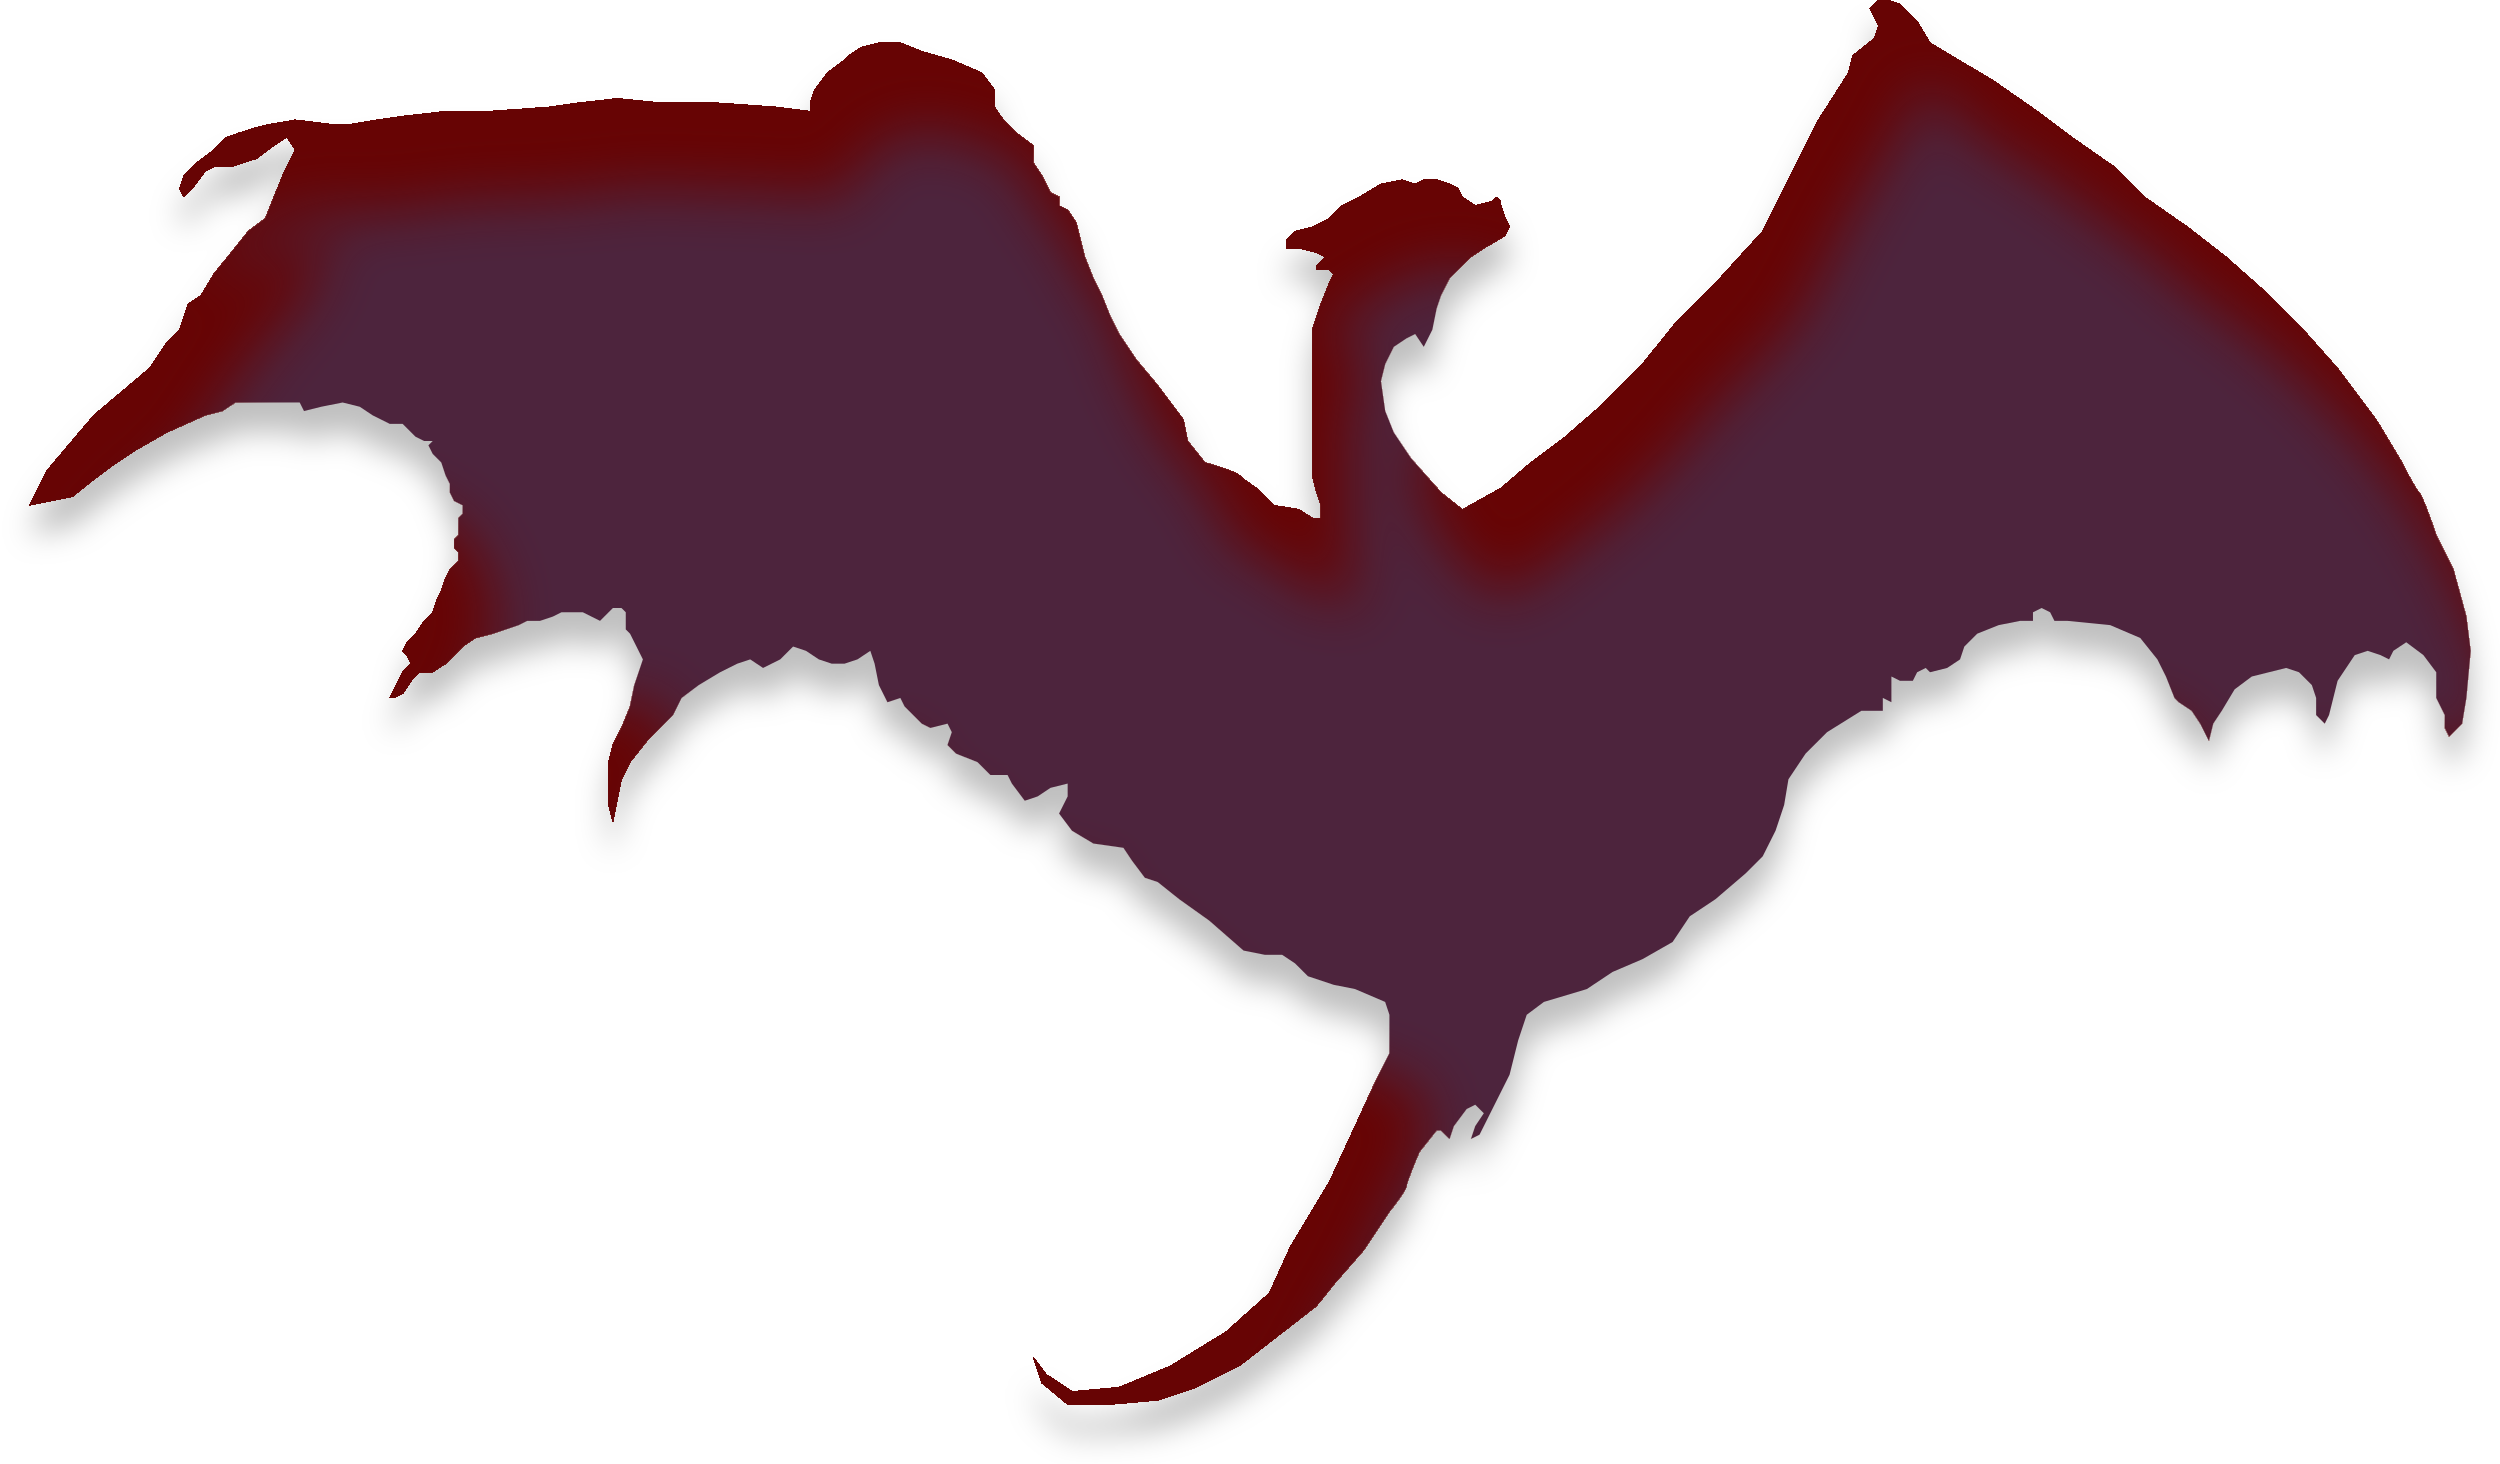
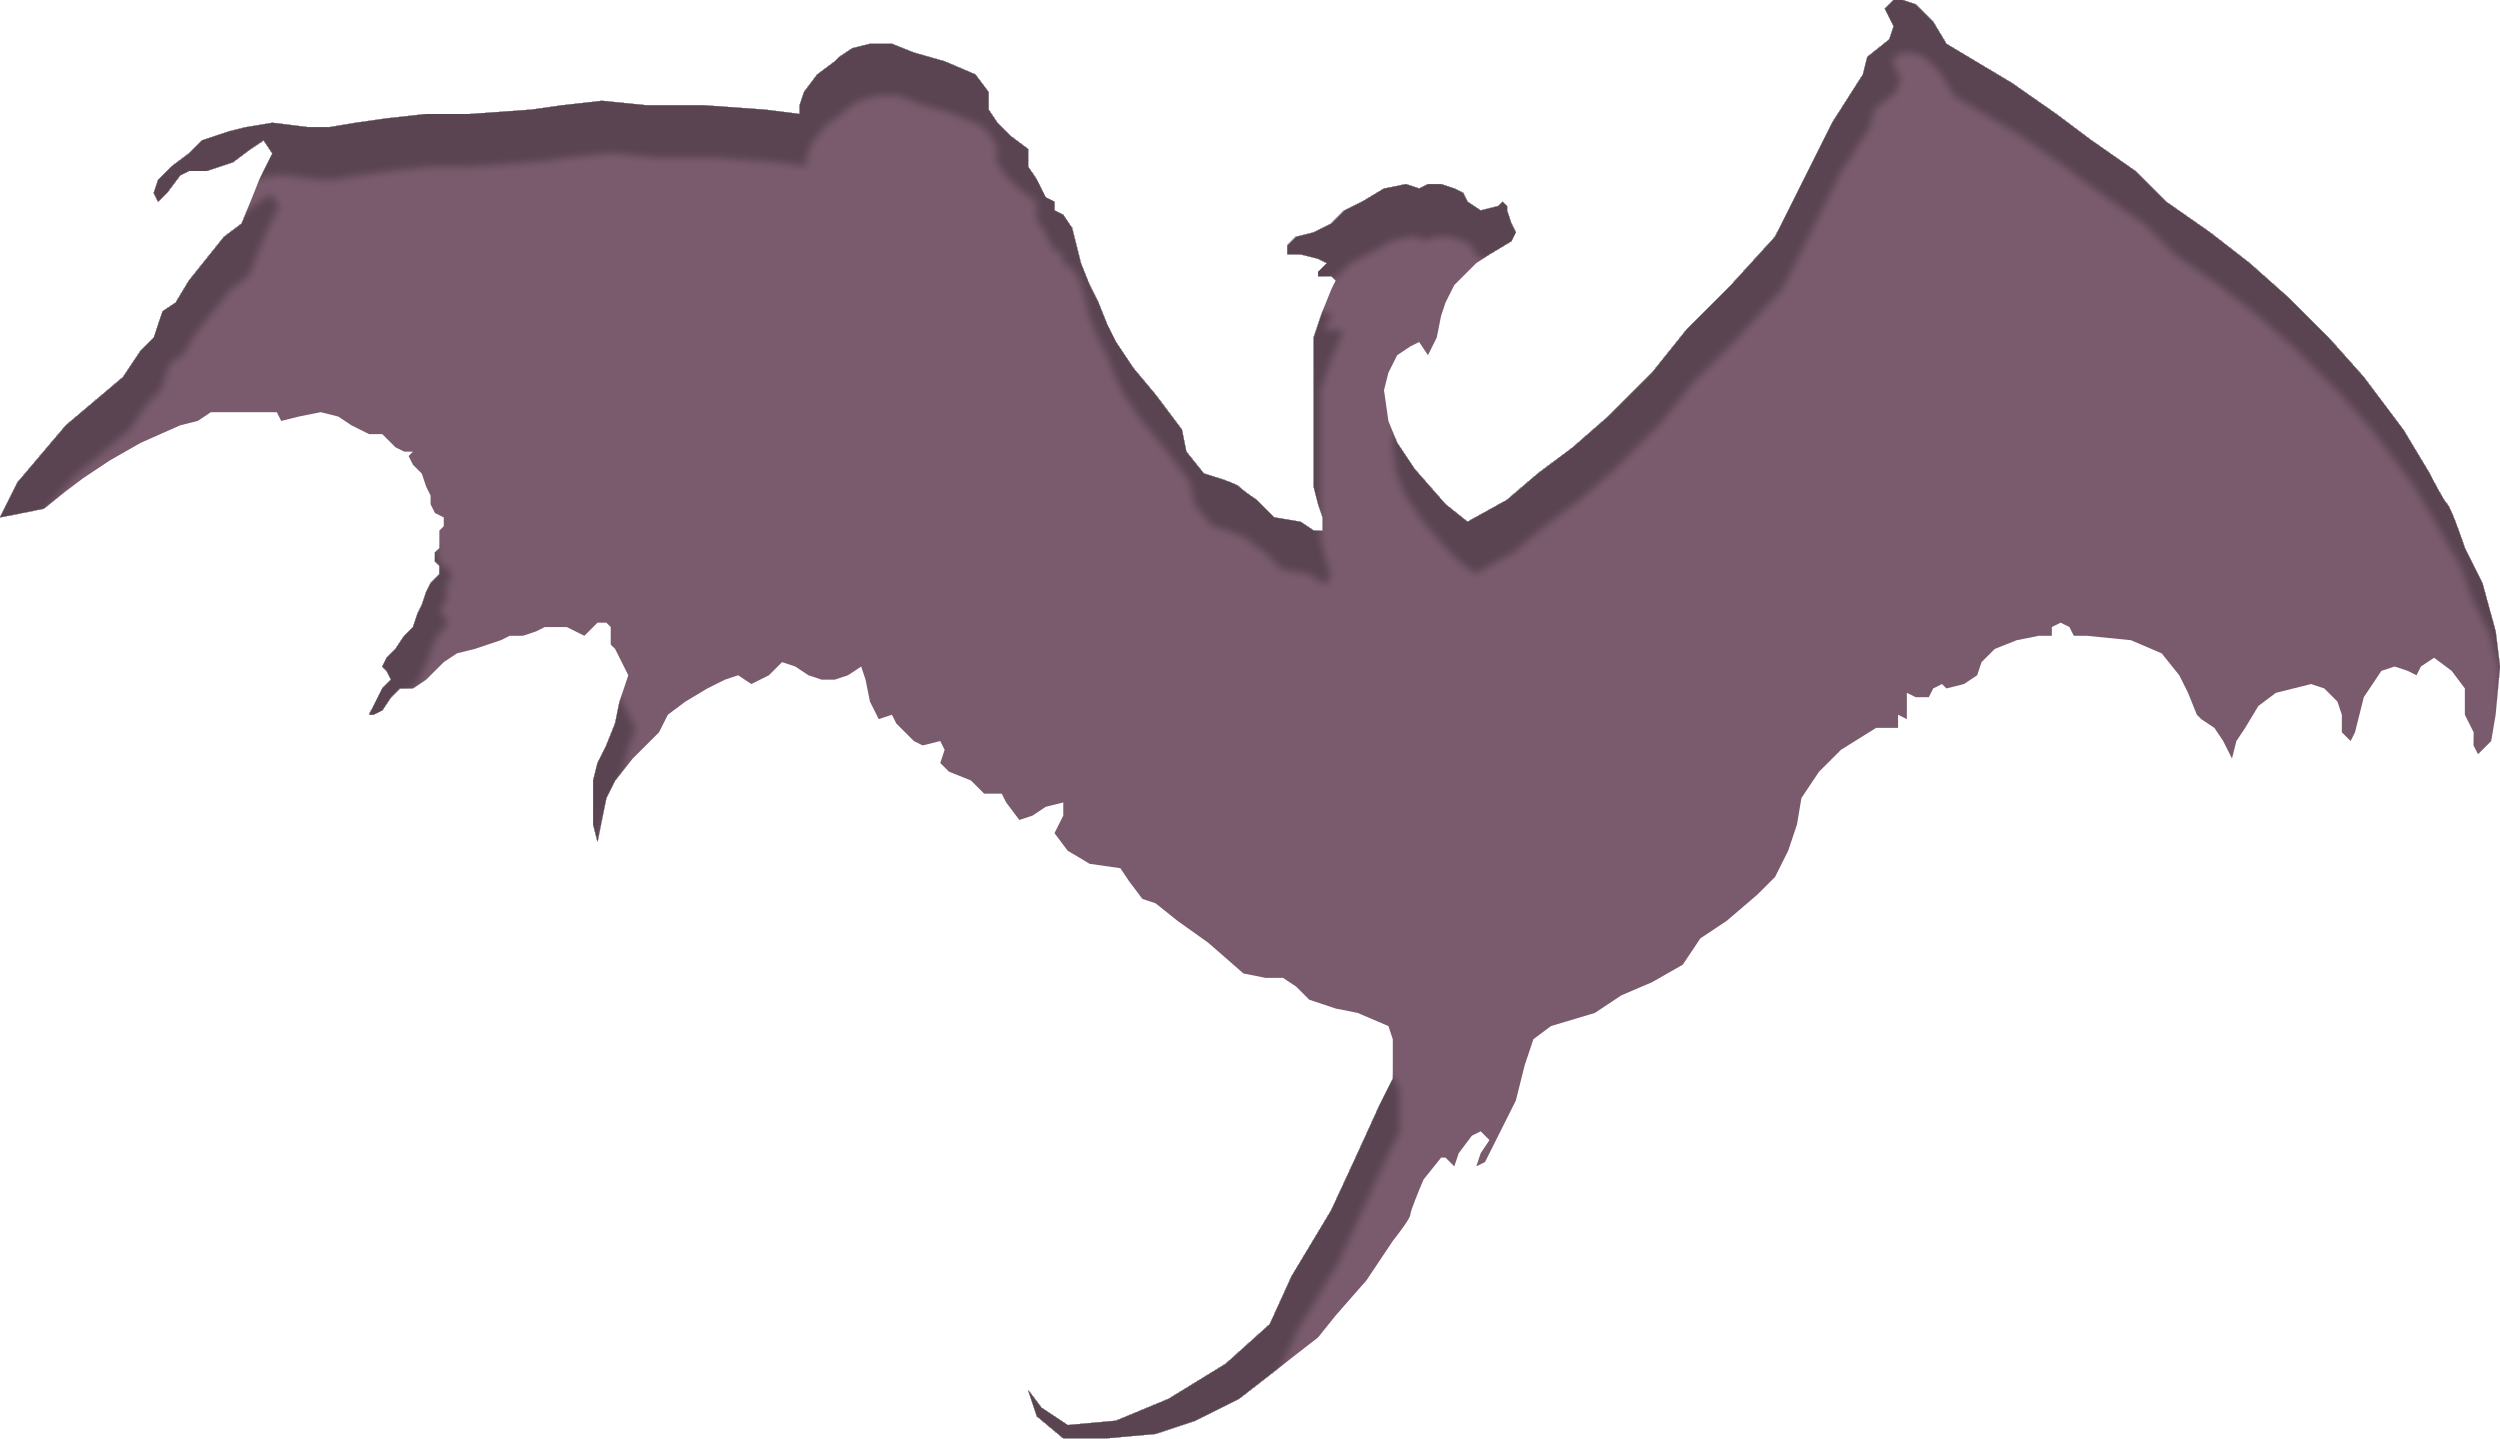
- <svg xmlns="http://www.w3.org/2000/svg" width="340" height="199" viewBox="0 0 340 199" fill="none">
-   <g filter="url(#filter0_di)">
-     <path d="M78.77 109.476L79.353 111.805L79.937 108.893L80.52 105.982L81.687 103.652L84.021 100.741L85.772 98.994L87.522 97.247L88.689 94.918L91.023 93.171L93.94 91.424L96.274 90.259L98.025 89.677L99.775 90.841L100.942 90.259L102.109 89.677L103.859 87.93L105.61 88.512L107.36 89.677L109.111 90.259H110.861L112.612 89.677L114.362 88.512L114.946 90.259L115.529 93.171L116.696 95.5L118.446 94.918L119.03 96.082L120.197 97.247L121.364 98.412L122.531 98.994L124.865 98.412L125.448 99.576L124.865 101.323L126.032 102.488L128.949 103.652L130.699 105.399H133.033L133.617 106.564L135.367 108.893L137.118 108.311L138.868 107.146L141.202 106.564V108.311L140.619 109.476L140.035 110.64L141.786 112.97L144.703 114.716L148.787 115.299L149.954 117.046L151.705 119.375L153.455 119.957L156.373 122.287L160.457 125.198L165.125 129.274L168.042 129.857H170.376L172.127 131.021L173.877 132.768L177.378 133.933L180.295 134.515L184.38 136.262L184.963 138.009V140.921V143.25L183.213 146.744L180.295 153.149L176.794 160.72L171.543 169.454L168.626 175.86L162.791 181.101L155.206 185.759L148.204 188.671L141.786 189.253L138.285 186.924L136.534 184.595L137.701 188.088L141.202 191H147.037L153.455 190.418L158.707 188.671L164.541 185.759L169.793 181.683L175.044 177.607L177.378 174.695L181.462 170.037L184.963 164.796C185.741 163.825 187.297 161.768 187.297 161.302C187.297 160.836 188.464 158.002 189.047 156.643L191.381 153.732H191.965L193.132 154.896L193.715 153.149L195.466 150.82L196.633 150.238L197.8 151.402L196.633 153.149L196.049 154.896L197.216 154.314L199.55 149.655L201.301 146.162L202.467 141.503L203.634 138.009L205.968 136.262L211.803 134.515L215.304 132.186L219.388 130.439L223.473 128.11L225.807 124.616L229.308 122.287L233.392 118.793L235.726 116.463L237.476 112.97L238.643 109.476L239.227 105.982L241.561 102.488L244.478 99.576L249.146 96.665H252.063V95.5V94.918L253.23 95.5V94.335V93.171V92.006L254.397 92.588H256.148L256.731 91.424L257.898 90.841L258.482 91.424L260.815 90.841L262.566 89.677L263.149 87.93L264.9 86.183L267.817 85.018L270.735 84.436H272.485V83.271L273.652 82.689L274.819 83.271L275.402 84.436H277.153L282.988 85.018L287.072 86.765L289.406 89.677L290.573 92.006L291.74 94.918L292.323 95.5L294.074 96.665L295.241 98.412L296.408 100.741L296.991 98.412L298.158 96.665L299.909 93.753L302.243 92.006L306.91 90.841L308.661 91.424L310.411 93.171L310.995 94.918V97.247L312.162 98.412L312.745 97.247L313.329 94.918L313.912 92.588L315.079 90.841L316.246 89.094L317.996 88.512L319.747 89.094L320.914 89.677L321.497 88.512L323.248 87.348L325.582 89.094L327.332 91.424V94.918L328.499 97.247V98.994L329.083 100.159L330.833 98.412L331.417 94.918L332 88.512L331.417 83.854L329.666 77.448L327.332 72.79C326.749 71.043 325.465 67.432 324.998 66.966C324.531 66.501 323.248 64.055 322.664 62.89L319.163 57.067L313.912 50.079L309.244 44.838L303.993 39.598L298.742 34.939L293.49 30.863L287.656 26.787L283.571 22.71L277.736 18.634L273.069 15.14L267.234 11.064L261.399 7.57L258.482 5.823L256.731 2.912L254.397 0.582L252.647 0H251.48L250.313 1.165L250.896 2.329L251.48 3.494L250.896 5.241L247.979 7.57L247.395 9.899L243.311 16.305L239.227 24.457L235.726 31.445L229.891 37.851L224.056 43.674L219.388 49.497L213.554 55.32L208.886 59.396L204.218 62.89L200.134 66.384L194.882 69.296L191.965 66.966L187.88 62.308L185.547 58.814L184.38 55.902L183.796 51.826L184.38 49.497L185.547 47.168L187.297 46.003L188.464 45.421L189.631 47.168L190.798 44.838L191.381 41.927L191.965 40.18L193.132 37.851L194.299 36.686L196.049 34.939L197.8 33.774L200.717 32.027L201.301 30.863L200.717 29.698L200.134 27.951V27.369L199.55 26.787L198.967 27.369L196.633 27.951L194.882 26.787L194.299 25.622L193.132 25.04L191.381 24.457H189.631L188.464 25.04L186.714 24.457L183.796 25.04L180.879 26.787L178.545 27.951L176.794 29.698L174.46 30.863L172.127 31.445L170.96 32.61V33.774H172.71L175.044 34.357L176.211 34.939L175.627 35.521L175.044 36.104V36.686H176.794L177.378 37.268L176.794 38.433L175.627 41.344L174.46 44.838V48.332V51.826V54.738V57.067V60.561V62.89V64.637L175.044 66.966L175.627 68.713V70.46H174.46L172.71 69.296L169.209 68.713L166.875 66.384C166.292 65.996 165.008 65.103 164.541 64.637C164.075 64.171 161.235 63.279 159.873 62.89L157.54 59.979L156.956 57.067L155.206 54.738L153.455 52.408L150.538 48.915L148.204 45.421L147.037 43.092L145.87 40.18L144.703 37.851L143.536 34.939L142.953 32.61L142.369 30.28L141.202 28.534L140.035 27.951V26.787L138.868 26.204L137.701 23.875L136.534 22.128V19.799L134.2 18.052L132.45 16.305L131.283 14.558V12.229L129.533 9.899L125.448 8.152L121.364 6.988L118.446 5.823H115.529L113.195 6.405L111.445 7.57L110.861 8.152L108.527 9.899L106.777 12.229L106.193 13.976V15.14L101.525 14.558L93.357 13.976H85.772L79.937 13.393L74.685 13.976L70.601 14.558L62.432 15.14H56.597L51.346 15.723L47.262 16.305L43.761 16.887H40.844L36.176 16.305L32.675 16.887L30.341 17.47L26.84 18.634L25.09 20.381L22.756 22.128L21.005 23.875L20.422 25.622L21.005 26.787L22.172 25.622L23.923 23.293L25.09 22.71H27.424L30.924 21.546L33.258 19.799L35.009 18.634L36.176 20.381L34.425 23.875L33.258 26.787L32.091 29.698L29.758 31.445L27.424 34.357L25.09 37.268L23.339 40.18L21.589 41.344L20.422 44.838L18.671 46.585L16.337 50.079L8.752 56.485L2.334 64.055L0 68.713L5.835 67.549L8.752 65.219L11.086 63.473L14.587 61.143L18.671 58.814L23.923 56.485L26.257 55.902L28.007 54.738H29.758H34.425H36.759L37.343 55.902L39.677 55.32L42.594 54.738L44.928 55.32L46.678 56.485L47.845 57.067L49.012 57.649H50.763L51.346 58.232L52.513 59.396L53.68 59.979H54.847L54.264 60.561L54.847 61.726L56.014 62.89L56.597 64.637L57.181 65.802V66.966L57.764 68.131L58.931 68.713V69.878L58.348 70.46V71.625V72.207V72.79L57.764 73.372V73.954V74.537L58.348 75.119V76.284L57.764 76.866L57.181 77.448L56.597 78.613L56.014 80.36L55.431 81.524L54.847 83.271L53.68 84.436L52.513 86.183L51.346 87.348L50.763 88.512L51.346 89.094L51.93 90.259L51.346 90.841L50.763 91.424L50.179 92.588L49.596 93.753L49.012 94.918H49.596L50.763 94.335L51.93 92.588L53.097 91.424H54.847L56.597 90.259L57.764 89.094L58.931 87.93L60.682 86.765L63.016 86.183L64.766 85.601L66.517 85.018L67.684 84.436H69.434L71.184 83.854L72.352 83.271H74.102H75.269L76.436 83.854L77.603 84.436L78.186 83.854L78.77 83.271L79.353 82.689H80.52L81.104 83.271V84.436V85.601L81.687 86.183L82.271 87.348L82.854 88.512L83.438 89.677L82.854 91.424L82.271 93.171L81.687 96.082L80.52 98.994L79.353 101.323L78.77 103.652V106.564V109.476Z" transform="translate(4)" fill="#4D243D" />
+ <svg xmlns="http://www.w3.org/2000/svg" width="332" height="191" viewBox="0 0 332 191" fill="none">
+   <g filter="url(#filter0_i)">
+     <path d="M78.77 109.476L79.353 111.805L79.937 108.893L80.52 105.982L81.687 103.652L84.021 100.741L85.772 98.994L87.522 97.247L88.689 94.918L91.023 93.171L93.94 91.424L96.274 90.259L98.025 89.677L99.775 90.841L100.942 90.259L102.109 89.677L103.859 87.93L105.61 88.512L107.36 89.677L109.111 90.259H110.861L112.612 89.677L114.362 88.512L114.946 90.259L115.529 93.171L116.696 95.5L118.446 94.918L119.03 96.082L120.197 97.247L121.364 98.412L122.531 98.994L124.865 98.412L125.448 99.576L124.865 101.323L126.032 102.488L128.949 103.652L130.699 105.399H133.033L133.617 106.564L135.367 108.893L137.118 108.311L138.868 107.146L141.202 106.564V108.311L140.619 109.476L140.035 110.64L141.786 112.97L144.703 114.716L148.787 115.299L149.954 117.046L151.705 119.375L153.455 119.957L156.373 122.287L160.457 125.198L165.125 129.274L168.042 129.857H170.376L172.127 131.021L173.877 132.768L177.378 133.933L180.295 134.515L184.38 136.262L184.963 138.009V140.921V143.25L183.213 146.744L180.295 153.149L176.794 160.72L171.543 169.454L168.626 175.86L162.791 181.101L155.206 185.759L148.204 188.671L141.786 189.253L138.285 186.924L136.534 184.595L137.701 188.088L141.202 191H147.037L153.455 190.418L158.707 188.671L164.541 185.759L169.793 181.683L175.044 177.607L177.378 174.695L181.462 170.037L184.963 164.796C185.741 163.825 187.297 161.768 187.297 161.302C187.297 160.836 188.464 158.002 189.047 156.643L191.381 153.732H191.965L193.132 154.896L193.715 153.149L195.466 150.82L196.633 150.238L197.8 151.402L196.633 153.149L196.049 154.896L197.216 154.314L199.55 149.655L201.301 146.162L202.467 141.503L203.634 138.009L205.968 136.262L211.803 134.515L215.304 132.186L219.388 130.439L223.473 128.11L225.807 124.616L229.308 122.287L233.392 118.793L235.726 116.463L237.476 112.97L238.643 109.476L239.227 105.982L241.561 102.488L244.478 99.576L249.146 96.665H252.063V95.5V94.918L253.23 95.5V94.335V93.171V92.006L254.397 92.588H256.148L256.731 91.424L257.898 90.841L258.482 91.424L260.815 90.841L262.566 89.677L263.149 87.93L264.9 86.183L267.817 85.018L270.735 84.436H272.485V83.271L273.652 82.689L274.819 83.271L275.402 84.436H277.153L282.988 85.018L287.072 86.765L289.406 89.677L290.573 92.006L291.74 94.918L292.323 95.5L294.074 96.665L295.241 98.412L296.408 100.741L296.991 98.412L298.158 96.665L299.909 93.753L302.243 92.006L306.91 90.841L308.661 91.424L310.411 93.171L310.995 94.918V97.247L312.162 98.412L312.745 97.247L313.329 94.918L313.912 92.588L315.079 90.841L316.246 89.094L317.996 88.512L319.747 89.094L320.914 89.677L321.497 88.512L323.248 87.348L325.582 89.094L327.332 91.424V94.918L328.499 97.247V98.994L329.083 100.159L330.833 98.412L331.417 94.918L332 88.512L331.417 83.854L329.666 77.448L327.332 72.79C326.749 71.043 325.465 67.432 324.998 66.966C324.531 66.501 323.248 64.055 322.664 62.89L319.163 57.067L313.912 50.079L309.244 44.838L303.993 39.598L298.742 34.939L293.49 30.863L287.656 26.787L283.571 22.71L277.736 18.634L273.069 15.14L267.234 11.064L261.399 7.57L258.482 5.823L256.731 2.912L254.397 0.582L252.647 0H251.48L250.313 1.165L250.896 2.329L251.48 3.494L250.896 5.241L247.979 7.57L247.395 9.899L243.311 16.305L239.227 24.457L235.726 31.445L229.891 37.851L224.056 43.674L219.388 49.497L213.554 55.32L208.886 59.396L204.218 62.89L200.134 66.384L194.882 69.296L191.965 66.966L187.88 62.308L185.547 58.814L184.38 55.902L183.796 51.826L184.38 49.497L185.547 47.168L187.297 46.003L188.464 45.421L189.631 47.168L190.798 44.838L191.381 41.927L191.965 40.18L193.132 37.851L194.299 36.686L196.049 34.939L197.8 33.774L200.717 32.027L201.301 30.863L200.717 29.698L200.134 27.951V27.369L199.55 26.787L198.967 27.369L196.633 27.951L194.882 26.787L194.299 25.622L193.132 25.04L191.381 24.457H189.631L188.464 25.04L186.714 24.457L183.796 25.04L180.879 26.787L178.545 27.951L176.794 29.698L174.46 30.863L172.127 31.445L170.96 32.61V33.774H172.71L175.044 34.357L176.211 34.939L175.627 35.521L175.044 36.104V36.686H176.794L177.378 37.268L176.794 38.433L175.627 41.344L174.46 44.838V48.332V51.826V54.738V57.067V60.561V62.89V64.637L175.044 66.966L175.627 68.713V70.46H174.46L172.71 69.296L169.209 68.713L166.875 66.384C166.292 65.996 165.008 65.103 164.541 64.637C164.075 64.171 161.235 63.279 159.873 62.89L157.54 59.979L156.956 57.067L155.206 54.738L153.455 52.408L150.538 48.915L148.204 45.421L147.037 43.092L145.87 40.18L144.703 37.851L143.536 34.939L142.953 32.61L142.369 30.28L141.202 28.534L140.035 27.951V26.787L138.868 26.204L137.701 23.875L136.534 22.128V19.799L134.2 18.052L132.45 16.305L131.283 14.558V12.229L129.533 9.899L125.448 8.152L121.364 6.988L118.446 5.823H115.529L113.195 6.405L111.445 7.57L110.861 8.152L108.527 9.899L106.777 12.229L106.193 13.976V15.14L101.525 14.558L93.357 13.976H85.772L79.937 13.393L74.685 13.976L70.601 14.558L62.432 15.14H56.597L51.346 15.723L47.262 16.305L43.761 16.887H40.844L36.176 16.305L32.675 16.887L30.341 17.47L26.84 18.634L25.09 20.381L22.756 22.128L21.005 23.875L20.422 25.622L21.005 26.787L22.172 25.622L23.923 23.293L25.09 22.71H27.424L30.924 21.546L33.258 19.799L35.009 18.634L36.176 20.381L34.425 23.875L33.258 26.787L32.091 29.698L29.758 31.445L27.424 34.357L25.09 37.268L23.339 40.18L21.589 41.344L20.422 44.838L18.671 46.585L16.337 50.079L8.752 56.485L2.334 64.055L0 68.713L5.835 67.549L8.752 65.219L11.086 63.473L14.587 61.143L18.671 58.814L23.923 56.485L26.257 55.902L28.007 54.738H29.758H34.425H36.759L37.343 55.902L39.677 55.32L42.594 54.738L44.928 55.32L46.678 56.485L47.845 57.067L49.012 57.649H50.763L51.346 58.232L52.513 59.396L53.68 59.979H54.847L54.264 60.561L54.847 61.726L56.014 62.89L56.597 64.637L57.181 65.802V66.966L57.764 68.131L58.931 68.713V69.878L58.348 70.46V71.625V72.207V72.79L57.764 73.372V73.954V74.537L58.348 75.119V76.284L57.764 76.866L57.181 77.448L56.597 78.613L56.014 80.36L55.431 81.524L54.847 83.271L53.68 84.436L52.513 86.183L51.346 87.348L50.763 88.512L51.346 89.094L51.93 90.259L51.346 90.841L50.763 91.424L50.179 92.588L49.596 93.753L49.012 94.918H49.596L50.763 94.335L51.93 92.588L53.097 91.424H54.847L56.597 90.259L57.764 89.094L58.931 87.93L60.682 86.765L63.016 86.183L64.766 85.601L66.517 85.018L67.684 84.436H69.434L71.184 83.854L72.352 83.271H74.102H75.269L76.436 83.854L77.603 84.436L78.186 83.854L78.77 83.271L79.353 82.689H80.52L81.104 83.271V84.436V85.601L81.687 86.183L82.271 87.348L82.854 88.512L83.438 89.677L82.854 91.424L82.271 93.171L81.687 96.082L80.52 98.994L79.353 101.323L78.77 103.652V106.564V109.476Z" fill="#4D243D" fill-opacity="0.75" />
  </g>
  <defs>
-     <filter id="filter0_di" x="0" y="0" width="341" height="199" filterUnits="userSpaceOnUse" color-interpolation-filters="sRGB">
+     <filter id="filter0_i" x="0" y="0" width="333" height="192" filterUnits="userSpaceOnUse" color-interpolation-filters="sRGB">
      <feFlood flood-opacity="0" result="BackgroundImageFix" />
-       <feColorMatrix in="SourceAlpha" type="matrix" values="0 0 0 0 0 0 0 0 0 0 0 0 0 0 0 0 0 0 255 0" />
-       <feOffset dy="4" />
-       <feGaussianBlur stdDeviation="2" />
+       <feBlend mode="normal" in="SourceGraphic" in2="BackgroundImageFix" result="shape" />
+       <feColorMatrix in="SourceAlpha" type="matrix" values="0 0 0 0 0 0 0 0 0 0 0 0 0 0 0 0 0 0 255 0" result="hardAlpha" />
+       <feOffset dx="1" dy="7" />
+       <feGaussianBlur stdDeviation="0.5" />
+       <feComposite in2="hardAlpha" operator="arithmetic" k2="-1" k3="1" />
      <feColorMatrix type="matrix" values="0 0 0 0 0 0 0 0 0 0 0 0 0 0 0 0 0 0 0.25 0" />
-       <feBlend mode="normal" in2="BackgroundImageFix" result="effect1_dropShadow" />
-       <feBlend mode="normal" in="SourceGraphic" in2="effect1_dropShadow" result="shape" />
-       <feColorMatrix in="SourceAlpha" type="matrix" values="0 0 0 0 0 0 0 0 0 0 0 0 0 0 0 0 0 0 255 0" result="hardAlpha" />
-       <feOffset dx="5" dy="12" />
-       <feGaussianBlur stdDeviation="4" />
-       <feComposite in2="hardAlpha" operator="arithmetic" k2="-1" k3="1" />
-       <feColorMatrix type="matrix" values="0 0 0 0 0.404 0 0 0 0 0.014 0 0 0 0 0.014 0 0 0 1 0" />
-       <feBlend mode="normal" in2="shape" result="effect2_innerShadow" />
+       <feBlend mode="normal" in2="shape" result="effect1_innerShadow" />
    </filter>
  </defs>
</svg>
